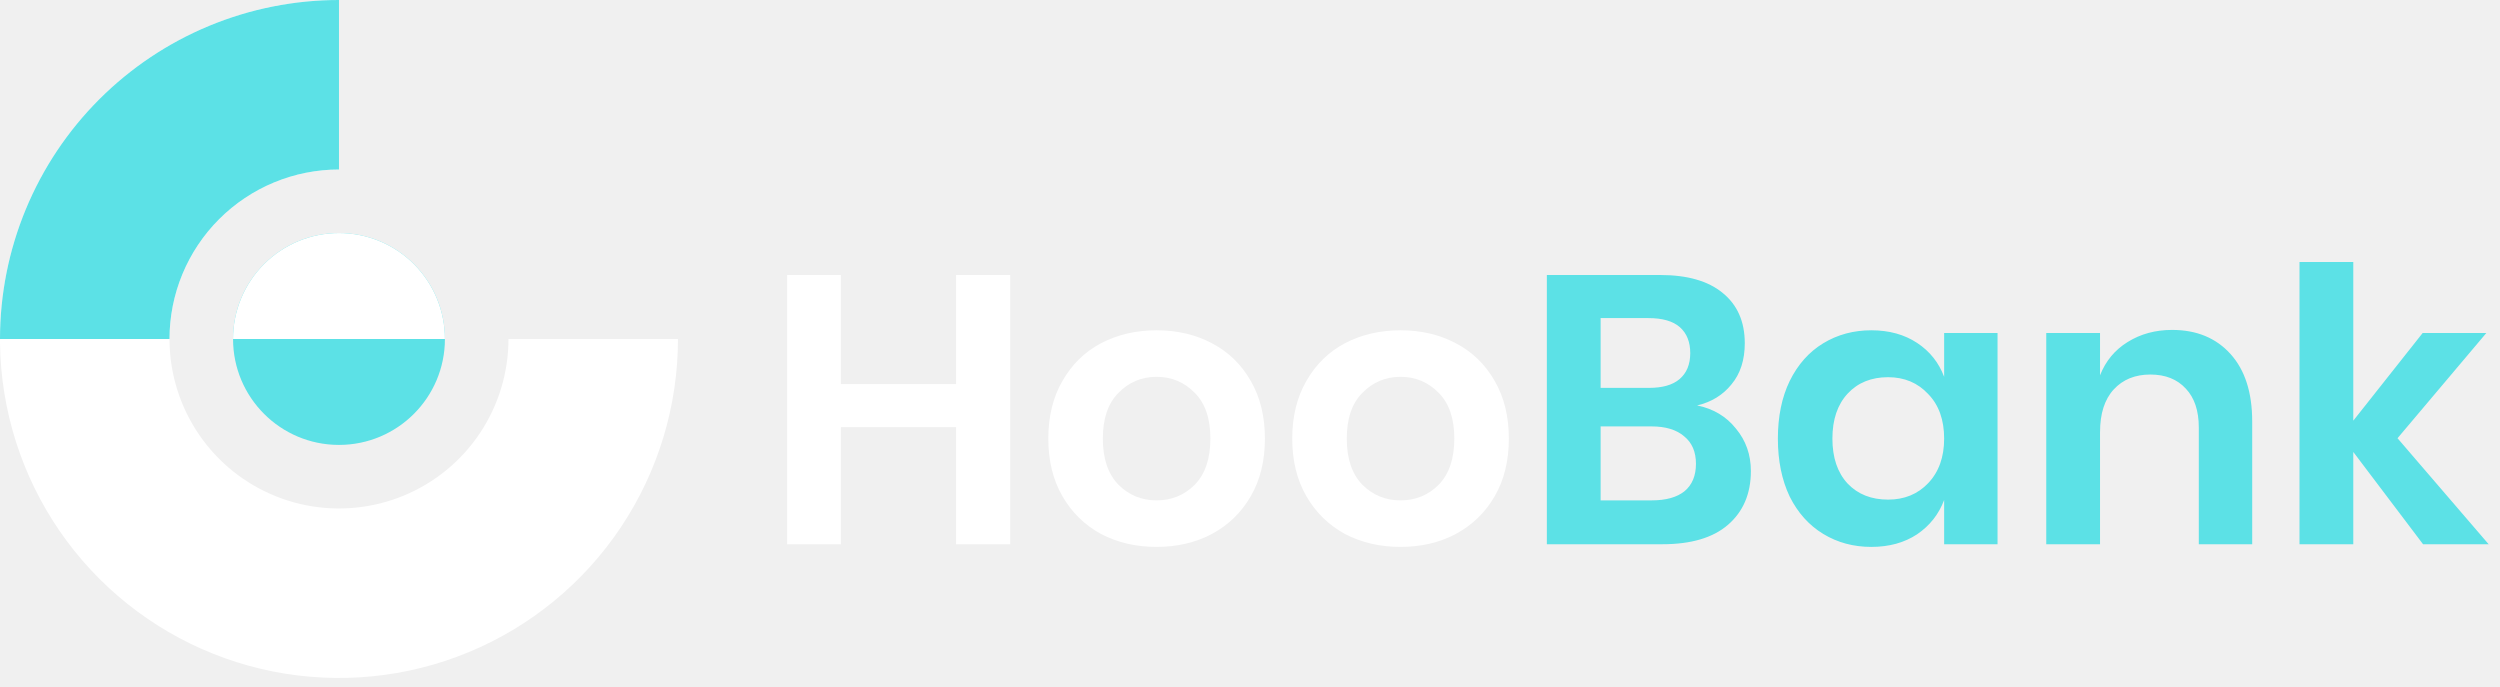
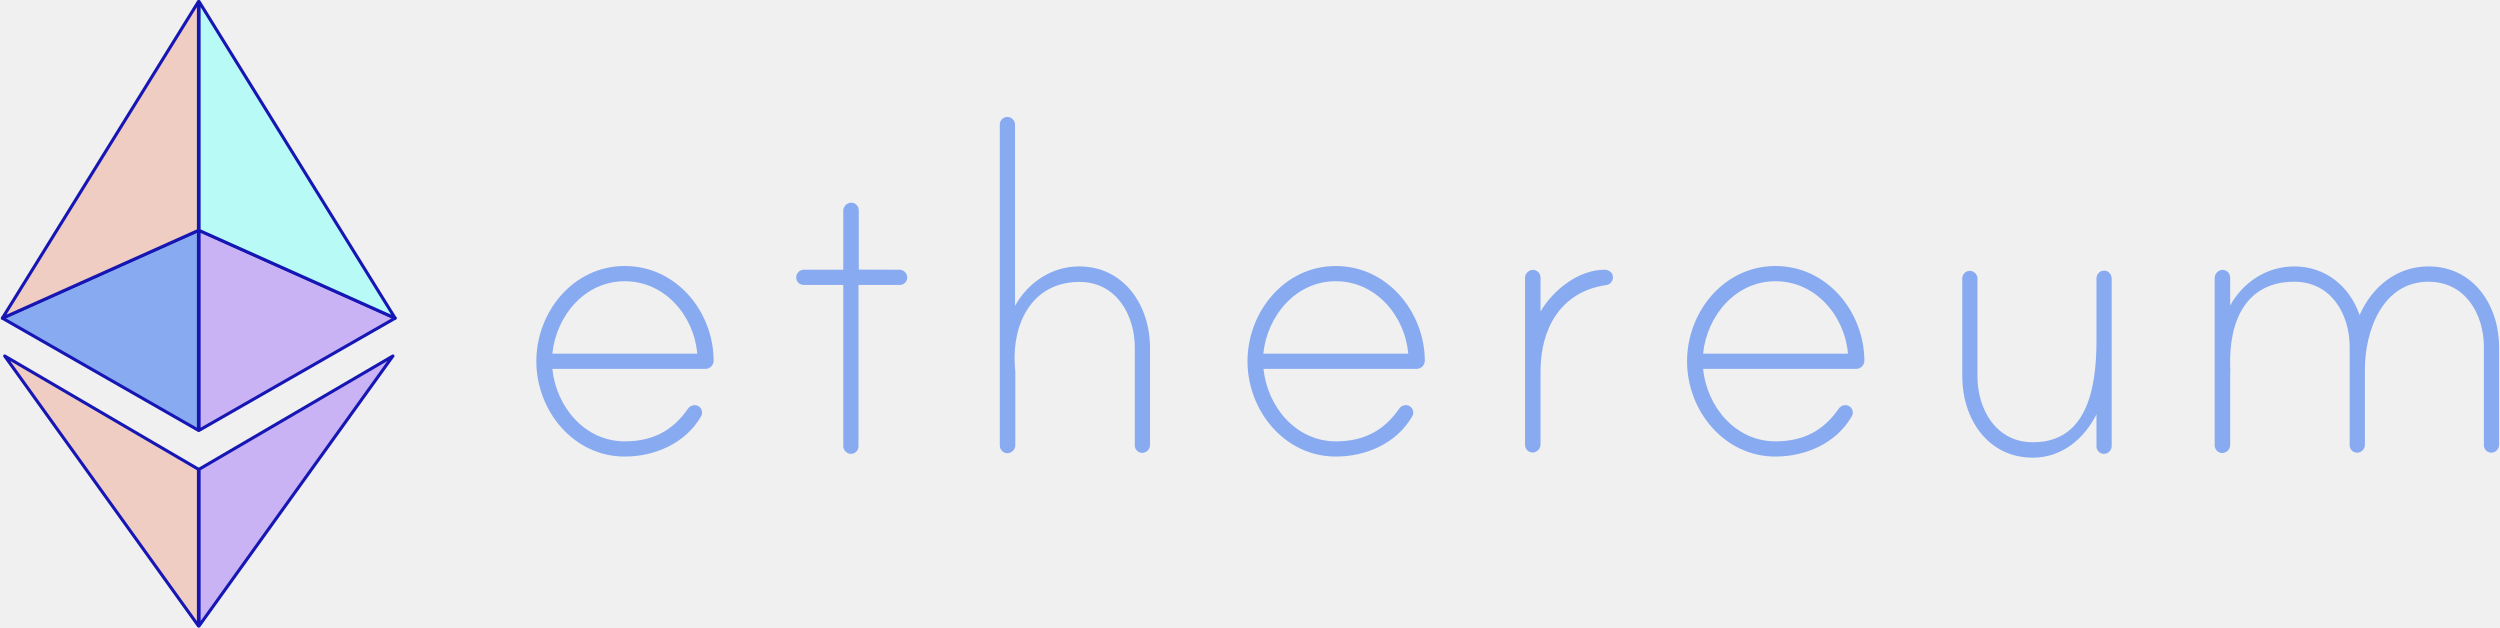
- <svg xmlns="http://www.w3.org/2000/svg" width="266" height="73" viewBox="0 0 266 73" fill="none">
-   <path d="M107.487 29.26V57.907H101.725V45.45H89.471V57.907H83.749V29.26H89.471V40.865H101.725V29.26H107.487ZM123.063 35.143C125.255 35.143 127.216 35.603 128.947 36.523C130.705 37.443 132.085 38.782 133.086 40.54C134.087 42.271 134.587 44.314 134.587 46.667C134.587 49.02 134.087 51.063 133.086 52.794C132.085 54.525 130.705 55.864 128.947 56.811C127.216 57.731 125.255 58.191 123.063 58.191C120.872 58.191 118.898 57.731 117.139 56.811C115.408 55.864 114.042 54.525 113.041 52.794C112.04 51.063 111.54 49.02 111.54 46.667C111.54 44.314 112.04 42.271 113.041 40.54C114.042 38.782 115.408 37.443 117.139 36.523C118.898 35.603 120.872 35.143 123.063 35.143ZM123.063 40.094C121.467 40.094 120.115 40.662 119.006 41.798C117.897 42.907 117.342 44.53 117.342 46.667C117.342 48.804 117.897 50.441 119.006 51.577C120.115 52.686 121.467 53.24 123.063 53.24C124.659 53.24 126.012 52.686 127.121 51.577C128.23 50.441 128.785 48.804 128.785 46.667C128.785 44.53 128.23 42.907 127.121 41.798C126.012 40.662 124.659 40.094 123.063 40.094ZM149.018 35.143C151.209 35.143 153.17 35.603 154.901 36.523C156.66 37.443 158.039 38.782 159.04 40.54C160.041 42.271 160.542 44.314 160.542 46.667C160.542 49.02 160.041 51.063 159.04 52.794C158.039 54.525 156.66 55.864 154.901 56.811C153.17 57.731 151.209 58.191 149.018 58.191C146.827 58.191 144.852 57.731 143.094 56.811C141.363 55.864 139.996 54.525 138.996 52.794C137.995 51.063 137.494 49.02 137.494 46.667C137.494 44.314 137.995 42.271 138.996 40.54C139.996 38.782 141.363 37.443 143.094 36.523C144.852 35.603 146.827 35.143 149.018 35.143ZM149.018 40.094C147.422 40.094 146.069 40.662 144.96 41.798C143.851 42.907 143.297 44.53 143.297 46.667C143.297 48.804 143.851 50.441 144.96 51.577C146.069 52.686 147.422 53.24 149.018 53.24C150.614 53.24 151.966 52.686 153.076 51.577C154.185 50.441 154.739 48.804 154.739 46.667C154.739 44.53 154.185 42.907 153.076 41.798C151.966 40.662 150.614 40.094 149.018 40.094Z" fill="white" />
-   <path d="M180.572 43.137C182.303 43.489 183.683 44.314 184.711 45.612C185.766 46.883 186.293 48.385 186.293 50.116C186.293 52.524 185.482 54.431 183.859 55.837C182.263 57.217 179.936 57.907 176.88 57.907H164.585V29.26H176.636C179.531 29.26 181.749 29.896 183.291 31.167C184.86 32.438 185.644 34.224 185.644 36.523C185.644 38.308 185.171 39.769 184.224 40.905C183.304 42.041 182.087 42.785 180.572 43.137ZM170.306 41.27H175.459C176.893 41.27 177.975 40.959 178.706 40.337C179.463 39.688 179.842 38.768 179.842 37.578C179.842 36.388 179.476 35.468 178.746 34.819C178.016 34.17 176.893 33.845 175.378 33.845H170.306V41.27ZM175.743 53.24C177.258 53.24 178.421 52.916 179.233 52.267C180.045 51.59 180.45 50.617 180.45 49.345C180.45 48.074 180.031 47.1 179.192 46.424C178.381 45.72 177.218 45.369 175.703 45.369H170.306V53.24H175.743ZM199.107 35.143C201 35.143 202.623 35.59 203.976 36.483C205.329 37.375 206.289 38.579 206.857 40.094V35.428H212.538V57.907H206.857V53.2C206.289 54.715 205.329 55.932 203.976 56.852C202.623 57.744 201 58.191 199.107 58.191C197.213 58.191 195.509 57.731 193.994 56.811C192.479 55.892 191.289 54.566 190.423 52.835C189.585 51.076 189.166 49.02 189.166 46.667C189.166 44.314 189.585 42.271 190.423 40.54C191.289 38.782 192.479 37.443 193.994 36.523C195.509 35.603 197.213 35.143 199.107 35.143ZM200.892 40.134C199.107 40.134 197.673 40.716 196.591 41.879C195.509 43.042 194.968 44.638 194.968 46.667C194.968 48.696 195.509 50.292 196.591 51.455C197.673 52.591 199.107 53.159 200.892 53.159C202.623 53.159 204.044 52.578 205.153 51.414C206.289 50.224 206.857 48.642 206.857 46.667C206.857 44.665 206.289 43.083 205.153 41.92C204.044 40.729 202.623 40.134 200.892 40.134ZM231.113 35.103C233.709 35.103 235.779 35.955 237.321 37.659C238.863 39.363 239.634 41.757 239.634 44.841V57.907H233.953V45.49C233.953 43.705 233.493 42.325 232.573 41.352C231.654 40.351 230.396 39.85 228.8 39.85C227.177 39.85 225.878 40.378 224.904 41.433C223.931 42.488 223.444 44.003 223.444 45.977V57.907H217.722V35.428H223.444V39.931C224.039 38.417 225.013 37.24 226.365 36.401C227.745 35.536 229.327 35.103 231.113 35.103ZM257.814 57.907L250.389 48.087V57.907H244.668V27.88H250.389V44.76L257.774 35.428H264.55L255.096 46.627L264.793 57.907H257.814Z" fill="#5CE1E6" />
-   <path d="M36.068 0C28.934 -8.50666e-08 21.961 2.115 16.03 6.079C10.098 10.042 5.475 15.675 2.745 22.265C0.016 28.856 -0.699 36.108 0.693 43.104C2.085 50.101 5.52 56.527 10.564 61.572C15.608 66.616 22.035 70.051 29.031 71.443C36.028 72.834 43.28 72.12 49.87 69.39C56.461 66.66 62.094 62.037 66.057 56.106C70.02 50.175 72.136 43.201 72.136 36.068L54.102 36.068C54.102 39.635 53.044 43.121 51.062 46.087C49.081 49.053 46.264 51.364 42.969 52.729C39.674 54.094 36.048 54.451 32.55 53.755C29.051 53.059 25.838 51.342 23.316 48.82C20.794 46.298 19.076 43.084 18.38 39.586C17.685 36.088 18.042 32.462 19.407 29.166C20.772 25.871 23.083 23.055 26.049 21.073C29.014 19.092 32.501 18.034 36.068 18.034L36.068 0Z" fill="white" />
-   <path d="M36.068 0C31.331 -5.64821e-08 26.641 0.933 22.265 2.745C17.889 4.558 13.913 7.215 10.564 10.564C7.215 13.913 4.558 17.889 2.745 22.265C0.933 26.641 -7.1519e-07 31.331 0 36.068L18.034 36.068C18.034 33.7 18.5 31.355 19.407 29.166C20.313 26.979 21.641 24.991 23.316 23.316C24.991 21.641 26.979 20.313 29.166 19.407C31.355 18.5 33.7 18.034 36.068 18.034L36.068 0Z" fill="#5CE1E6" />
-   <circle cx="36.068" cy="36.068" r="11.271" fill="#5CE1E6" />
-   <path d="M47.339 36.068C47.339 34.588 47.047 33.122 46.481 31.755C45.915 30.387 45.084 29.145 44.038 28.098C42.991 27.051 41.749 26.221 40.381 25.655C39.014 25.088 37.548 24.797 36.068 24.797C34.588 24.797 33.122 25.088 31.755 25.655C30.387 26.221 29.145 27.051 28.098 28.098C27.051 29.145 26.221 30.387 25.655 31.755C25.088 33.122 24.797 34.588 24.797 36.068L36.068 36.068H47.339Z" fill="white" />
+ <svg xmlns="http://www.w3.org/2000/svg" version="1.1" id="Layer_1" x="0px" y="0px" viewBox="0 0 2498 627" style="enable-background:new 0 0 2498 627;" xml:space="preserve">
+   <style type="text/css">
+ 	.st0{fill:#88AAF1;}
+ 	.st1{fill:#F0CDC2;stroke:#1616B4;stroke-width:3.119;stroke-linejoin:round;stroke-miterlimit:18.868;}
+ 	.st2{fill:#C9B3F5;stroke:#1616B4;stroke-width:3.119;stroke-linejoin:round;stroke-miterlimit:18.868;}
+ 	.st3{fill:#88AAF1;stroke:#1616B4;stroke-width:3.119;stroke-linejoin:round;stroke-miterlimit:18.868;}
+ 	.st4{fill:#B8FAF6;stroke:#1616B4;stroke-width:3.119;stroke-linejoin:round;stroke-miterlimit:18.868;}
+ </style>
+   <g id="Layer_x0020_1">
+     <g id="_2082168131168">
+       <path class="st0" d="M696.7,353.4c-3.2-37.8-32.3-72.4-72.4-72.4c-40.1,0-68.5,34.6-72.4,72.4H696.7L696.7,353.4z M713.1,360.5    c-0.1,4.5-3.8,8.1-8.3,8.1H551.9c3.9,37.8,32.3,72.4,72.4,72.4c27.4,0,47.7-10.4,62.9-32.3c1.4-2.3,3.9-3.8,6.7-3.9    c4.1-0.1,7.5,3.1,7.6,7.2v0.4c0,1.4-0.4,2.7-1.2,3.9c-15.4,26.7-46.1,39.9-76.1,39.9c-51.4,0-88.3-46.1-88.3-95.2    s36.7-95.2,88.3-95.2C676,265.8,712.9,311.4,713.1,360.5L713.1,360.5L713.1,360.5z" />
+       <path class="st0" d="M898.9,269.5c4.2,0.1,7.5,3.5,7.6,7.6c0.1,4.1-3.1,7.5-7.2,7.6h-41.5v161.2c0,4.2-3.4,7.6-7.6,7.6    c-4.1-0.1-7.5-3.5-7.6-7.6V284.7h-39.4c-4.1,0.1-7.5-3.1-7.6-7.2v-0.4c0-4.2,3.4-7.6,7.6-7.6h39.4v-58.8c0-4,2.9-7.4,6.9-8.1    c4.1-0.6,7.9,2.3,8.5,6.5c0,0.4,0.1,0.7,0.1,1.1v59.2L898.9,269.5L898.9,269.5z" />
+       <path class="st0" d="M1149.1,347.4v97.5c-0.1,4.1-3.5,7.5-7.6,7.6c-4.1,0.1-7.5-3.1-7.6-7.2v-97.9c0-33-18.7-65.7-55.3-65.7    c-47,0-67.3,41-64.6,83.2c0,1.2,0.5,6,0.5,6.7v73.1c0,4-2.9,7.4-6.9,8.1c-4.1,0.6-7.9-2.4-8.5-6.5c0-0.4-0.1-0.8-0.1-1.1V124.4    c0-4.2,3.4-7.6,7.6-7.6c4.1,0.1,7.5,3.5,7.6,7.6v181.2c13.1-23.5,36.7-39.4,64.1-39.4C1123.5,266.2,1149.1,305.7,1149.1,347.4    L1149.1,347.4z" />
+       <path class="st0" d="M1407.1,353.4c-3.2-37.8-32.3-72.4-72.4-72.4c-40.1,0-68.5,34.6-72.4,72.4H1407.1L1407.1,353.4z     M1423.7,360.5c-0.1,4.5-3.8,8.1-8.3,8.1h-152.9c3.9,37.8,32.3,72.4,72.4,72.4c27.4,0,47.7-10.4,62.9-32.3    c1.4-2.3,3.9-3.8,6.7-3.9c4.1-0.1,7.5,3.1,7.6,7.2v0.4c0,1.4-0.4,2.7-1.2,3.9c-15.4,26.7-46.1,39.9-76.1,39.9    c-51.4,0-88.3-46.1-88.3-95.2s36.7-95.2,88.3-95.2C1386.1,265.8,1423.4,311.4,1423.7,360.5L1423.7,360.5L1423.7,360.5z" />
+       <path class="st0" d="M1611.6,276.6c0.3,4.3-2.9,8-7.1,8.3c-45,6.7-65.2,43.3-65.2,86V444c0,4-2.9,7.4-6.9,8.1    c-4.1,0.6-7.9-2.4-8.5-6.5c0-0.4-0.1-0.8-0.1-1.1V277.8c0-4,2.9-7.4,6.9-8.1c4.1-0.5,7.9,2.4,8.5,6.5c0,0.4,0.1,0.7,0.1,1.1v33.9    c12.7-21.4,37.8-41.7,64.1-41.7C1607.2,269.5,1611.6,272.2,1611.6,276.6L1611.6,276.6z" />
+       <path class="st0" d="M1846.5,353.4c-3.2-37.8-32.3-72.4-72.4-72.4s-68.5,34.6-72.4,72.4H1846.5z M1862.9,360.5    c-0.1,4.5-3.8,8.1-8.3,8.1h-152.9c3.9,37.8,32.3,72.4,72.4,72.4c27.4,0,47.7-10.4,62.9-32.3c1.4-2.3,3.9-3.8,6.7-3.9    c4.1-0.1,7.5,3.1,7.6,7.2v0.4c0,1.4-0.4,2.7-1.2,3.9c-15.4,26.7-46.1,39.9-76.1,39.9c-51.4,0-88.3-46.1-88.3-95.2    s36.7-95.2,88.3-95.2S1862.6,311.4,1862.9,360.5L1862.9,360.5L1862.9,360.5z" />
+       <path class="st0" d="M2110,278.5v167.4c-0.1,4.1-3.5,7.5-7.6,7.6c-4.1,0.1-7.5-3.1-7.6-7.2V414c-12.7,25.1-35,43.3-63.6,43.3    c-45.4,0-70.5-39.4-70.5-81.1v-98c0-4.2,3.4-7.6,7.6-7.6c4.1,0.1,7.5,3.5,7.6,7.6v98c0,33,18.7,65.7,55.3,65.7    c51.4,0,63.6-48.2,63.6-101.4V278c0.1-4.3,3.6-7.7,7.8-7.6c0.9,0,1.7,0.2,2.6,0.5C2108.1,272.2,2110,275.2,2110,278.5L2110,278.5z    " />
+       <path class="st0" d="M2497.1,346.7v98c-0.1,4.1-3.5,7.5-7.6,7.6c-4.1,0.1-7.5-3.1-7.6-7.2v-98.4c0-33-18.7-65.2-55.3-65.2    c-46.1,0-63.6,49.3-63.6,87.6v75.6c-0.1,4.1-3.5,7.5-7.6,7.6c-4.1,0.1-7.5-3.1-7.6-7.2v-98.4c0-33-18.7-65.2-55.3-65.2    c-46.6,0-65.7,36.7-64.1,85.5c0,1.2,0.5,3.2,0,3.9v73.6c0,4-2.9,7.4-6.9,8.1c-4.1,0.6-7.9-2.4-8.5-6.5c0-0.4-0.1-0.8-0.1-1.1    V277.8c0-4,2.9-7.4,6.9-8.1c4.1-0.5,7.9,2.4,8.5,6.5c0,0.4,0.1,0.7,0.1,1.1v27.9c13.1-23.5,36.7-39,64.1-39    c31.1,0,55.3,19.8,65.2,48.6c12.7-28.6,37.3-48.6,68.9-48.6C2471.5,266.2,2497.1,305.2,2497.1,346.7L2497.1,346.7L2497.1,346.7z" />
+       <g>
+         <polygon class="st1" points="198.3,625.4 198.3,468.9 4.7,355.7    " />
+         <polygon class="st2" points="198.9,625.4 198.9,468.9 392.6,355.7    " />
+         <polygon class="st3" points="198.3,430 198.3,230.2 2.4,317.9    " />
+         <polygon class="st2" points="198.9,430 198.9,230.2 394.8,317.9    " />
+         <polygon class="st1" points="2.4,317.9 198.3,1.6 198.3,230.2    " />
+         <polygon class="st4" points="394.8,317.9 198.9,1.6 198.9,230.2    " />
+       </g>
+     </g>
+   </g>
</svg>
